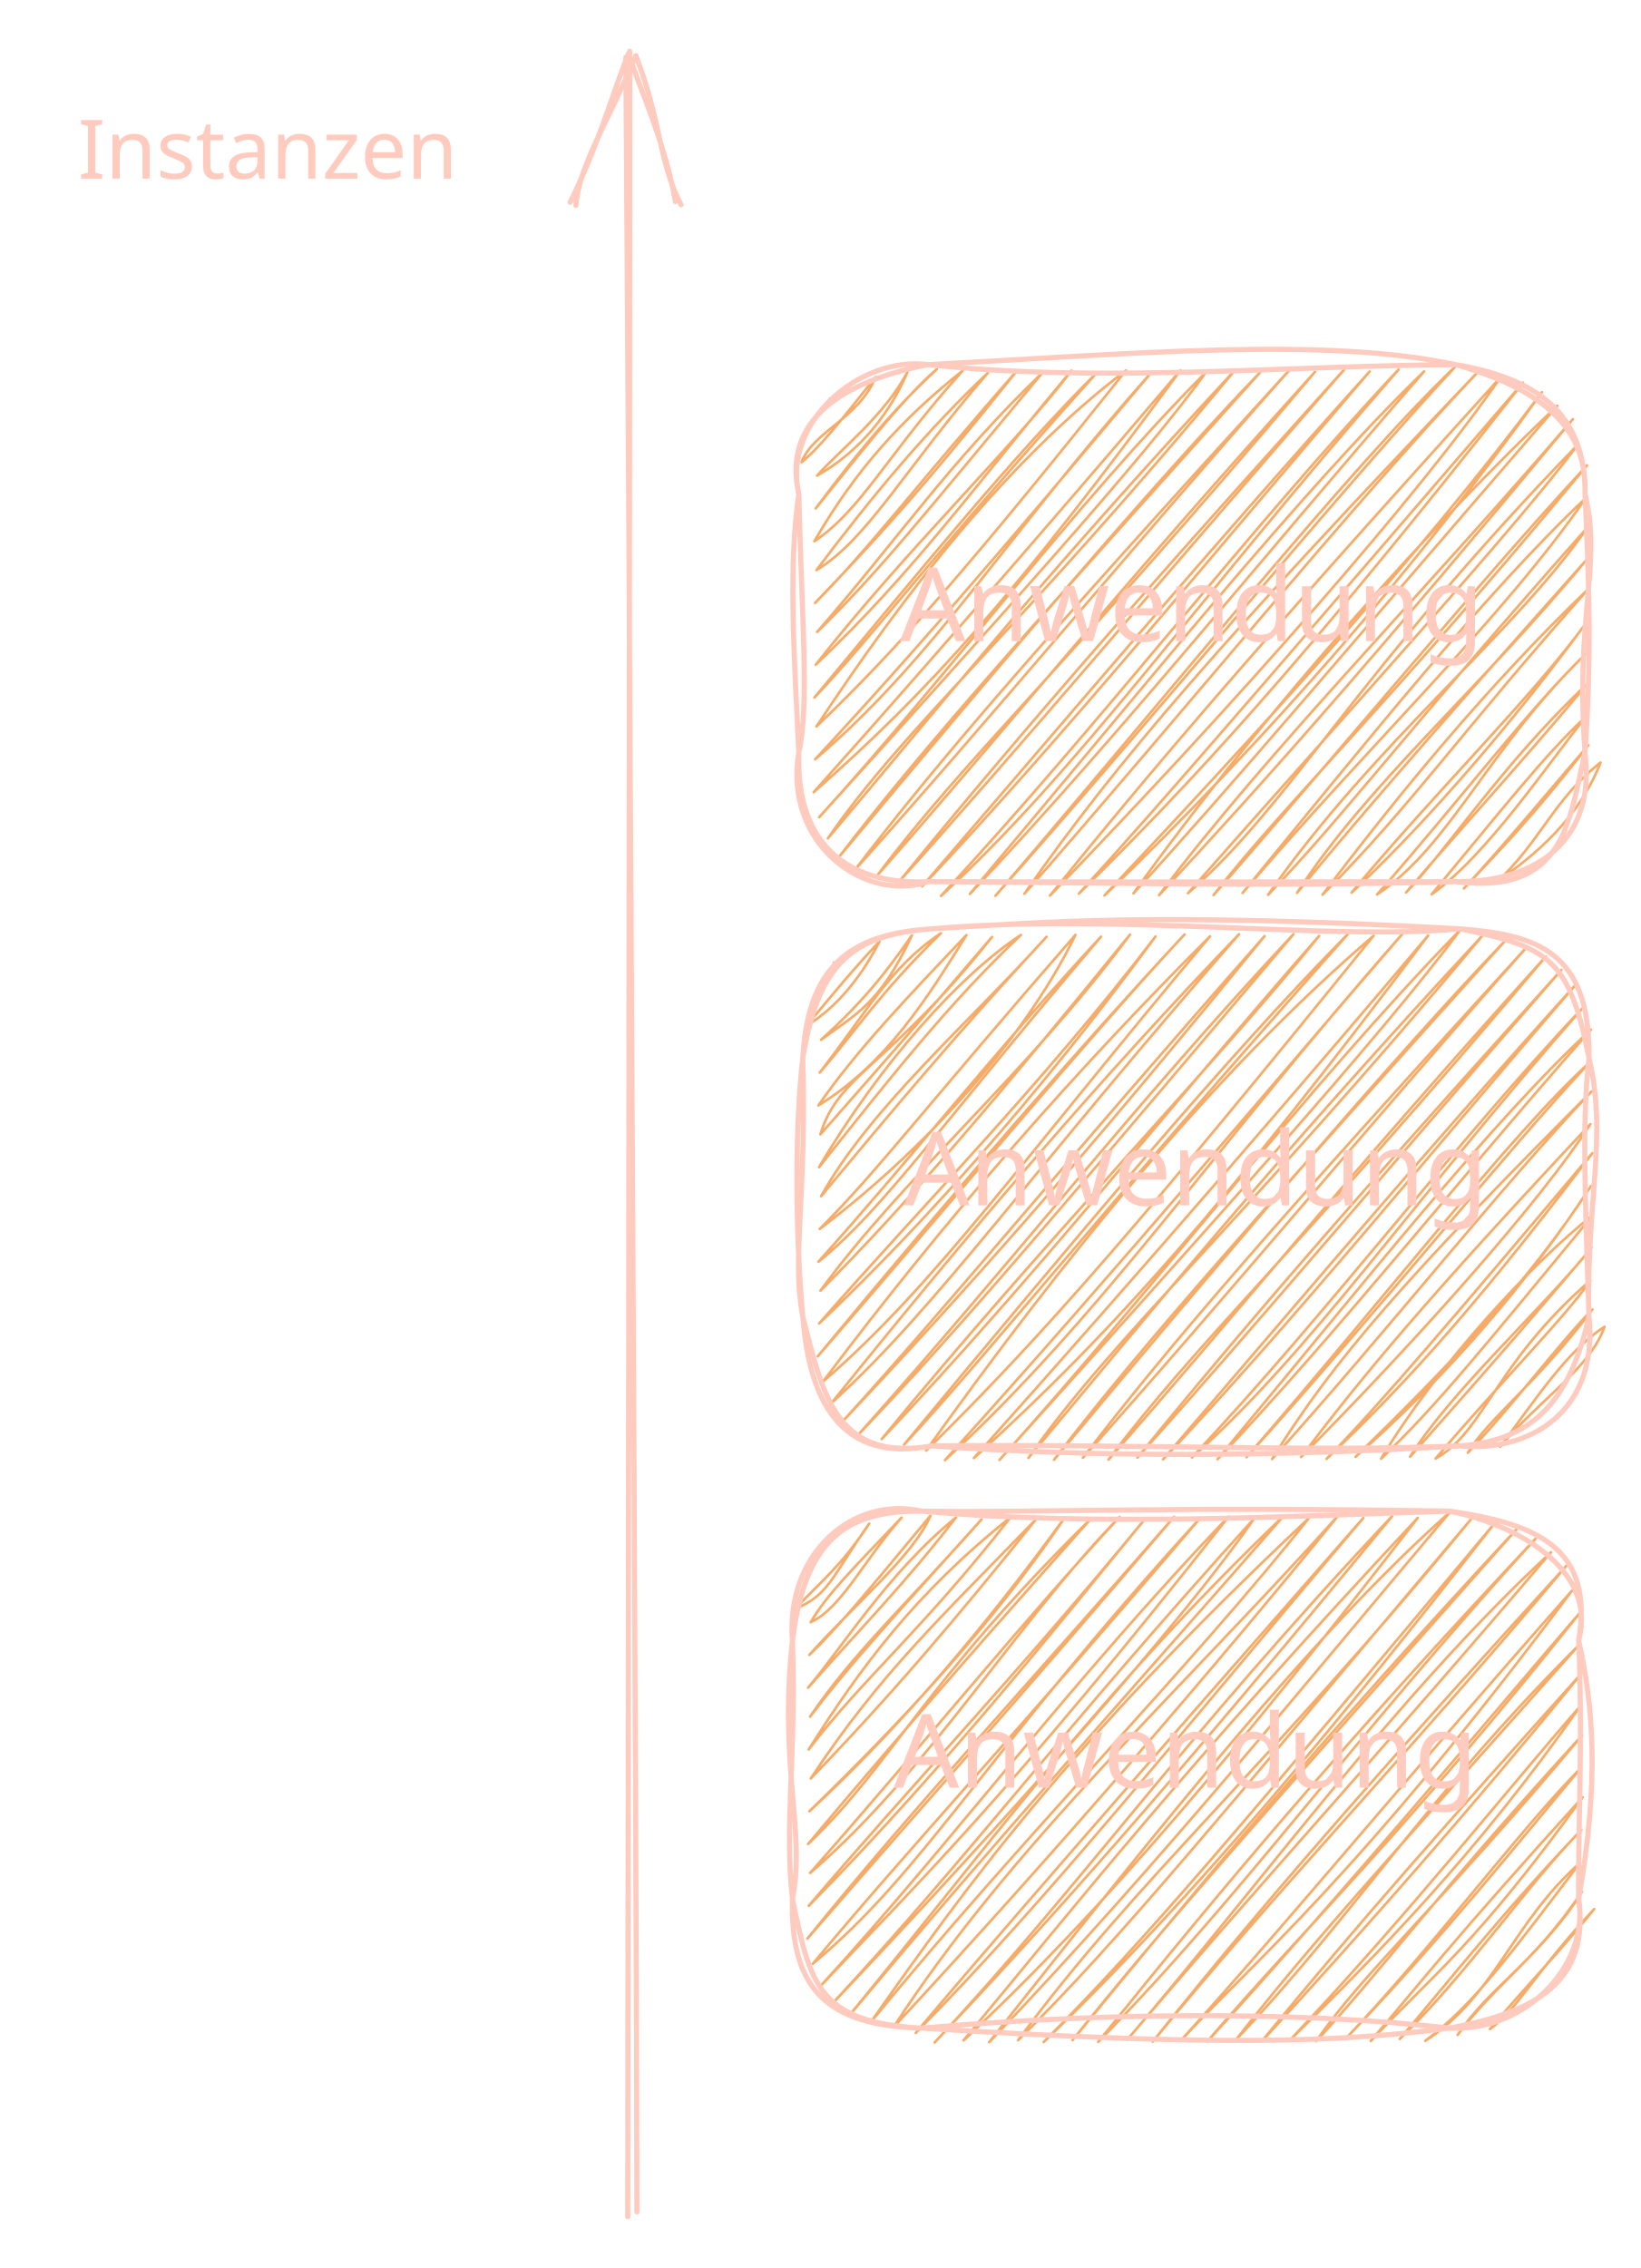
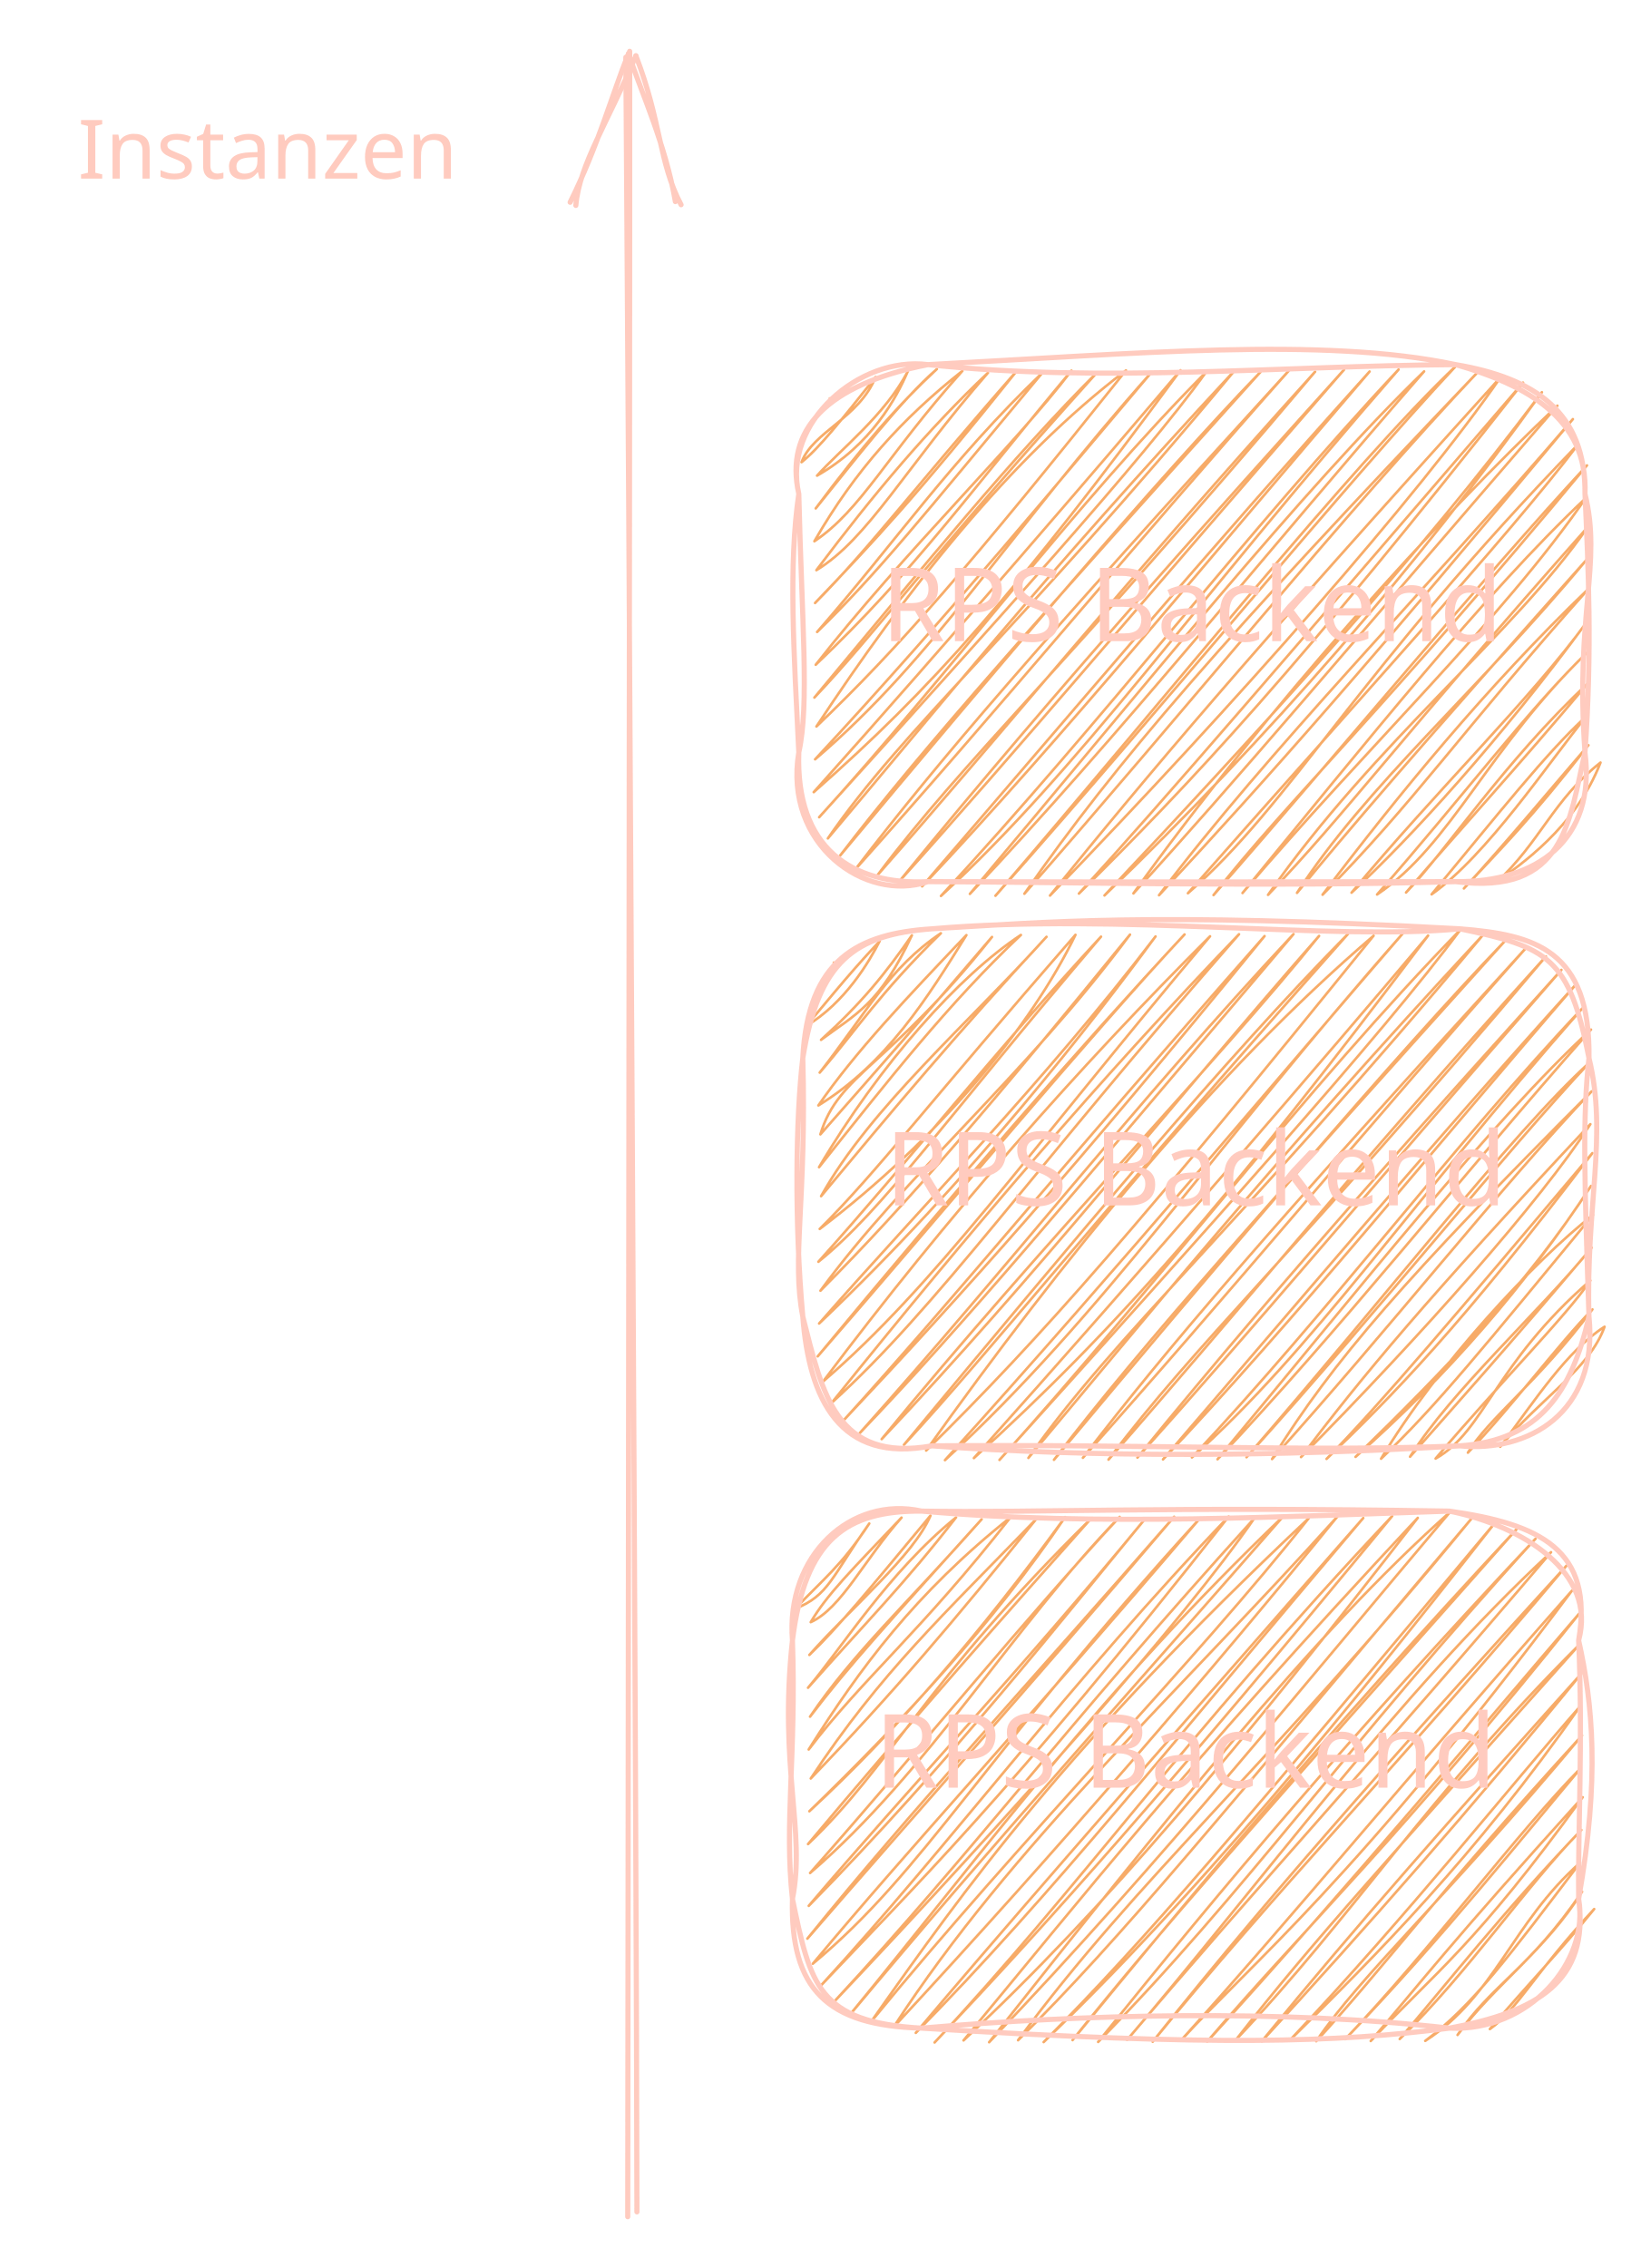
<svg xmlns="http://www.w3.org/2000/svg" version="1.1" viewBox="0 0 319.841 442.21" width="959.523" height="1326.631" filter="invert(93%) hue-rotate(180deg)">
  <defs>
    <style class="style-fonts">
      @font-face {
        font-family: "Virgil";
        src: url("https://excalidraw.com/Virgil.woff2");
      }
      @font-face {
        font-family: "Cascadia";
        src: url("https://excalidraw.com/Cascadia.woff2");
      }
    </style>
  </defs>
  <g stroke-linecap="round" transform="translate(154.5222 294.6348) rotate(0 76.65039 50.4043)">
    <path d="M6.05 6.59 C6.05 6.59, 6.05 6.59, 6.05 6.59 M6.05 6.59 C6.05 6.59, 6.05 6.59, 6.05 6.59 M0.54 19.02 C7.06 16.46, 7.59 12.9, 14.98 2.42 M0.54 19.02 C5.92 13.34, 9.48 10.76, 14.98 2.42 M3.56 21.65 C9.52 18.99, 14 9.46, 21.27 1.27 M3.56 21.65 C6.84 16.15, 11.4 11.65, 21.27 1.27 M3.3 28.04 C11.56 18.68, 23.62 8.73, 26.92 0.87 M3.3 28.04 C8.78 22.79, 14.53 15.81, 26.92 0.87 M3.04 34.44 C9.65 26.66, 18.78 11.87, 31.9 1.23 M3.04 34.44 C14.17 21.88, 22 14.05, 31.9 1.23 M3.43 40.08 C11.26 29.83, 18.04 22.54, 36.89 1.59 M3.43 40.08 C11.9 27.59, 22 18.43, 36.89 1.59 M3.17 46.48 C13.14 30.67, 23.93 16.01, 42.53 1.2 M3.17 46.48 C13.84 32.48, 25.1 23.5, 42.53 1.2 M3.57 52.13 C17.24 31.4, 29.59 20.12, 47.52 1.56 M3.57 52.13 C19.07 36.12, 31.88 21.05, 47.52 1.56 M3.3 58.52 C20.05 43.07, 36.84 23.63, 53.17 1.17 M3.3 58.52 C21.38 40.98, 39.24 21.79, 53.17 1.17 M3.04 64.92 C19.05 49.78, 25.4 33.78, 58.15 1.53 M3.04 64.92 C22.3 41.88, 43.09 18.43, 58.15 1.53 M3.44 70.56 C26.48 50.85, 43.12 22.39, 63.8 1.13 M3.44 70.56 C27.01 43.77, 45.12 21.23, 63.8 1.13 M3.18 76.96 C30.48 49.32, 53.92 19.49, 68.78 1.49 M3.18 76.96 C23.44 53.11, 43.8 31.89, 68.78 1.49 M2.91 83.36 C24.05 58.92, 42.05 39.12, 74.43 1.1 M2.91 83.36 C23.45 57.95, 45.54 34.27, 74.43 1.1 M3.97 88.25 C25.69 70.27, 37.1 47.9, 79.41 1.46 M3.97 88.25 C23.45 64.86, 42.76 44.42, 79.41 1.46 M5.67 92.38 C22.51 74.52, 41.9 55.96, 85.06 1.06 M5.67 92.38 C30.06 65.83, 54.64 32.72, 85.06 1.06 M8.03 95.76 C35.14 66.5, 52.41 42.89, 90.04 1.42 M8.03 95.76 C42.58 59.3, 76.42 21.23, 90.04 1.42 M11.05 98.38 C38.08 65.44, 60.09 35.05, 95.69 1.03 M11.05 98.38 C38.13 65.92, 68.14 32.61, 95.69 1.03 M15.38 99.5 C33.69 73.5, 53.04 46.21, 100.67 1.39 M15.38 99.5 C45.12 63.22, 78.42 29.57, 100.67 1.39 M19.72 100.61 C42.6 65.21, 75.5 35.22, 106.32 0.99 M19.72 100.61 C51.39 66.48, 82.35 30.5, 106.32 0.99 M24.05 101.73 C38.46 84.6, 60.5 59.23, 111.3 1.35 M24.05 101.73 C50.1 75.42, 74.49 44.67, 111.3 1.35 M27.72 103.6 C55.82 73.59, 75.73 44.72, 116.95 0.96 M27.72 103.6 C50.71 79.24, 72.57 54.87, 116.95 0.96 M33.36 103.2 C60.92 77.52, 87.27 46.07, 121.93 1.32 M33.36 103.2 C56.21 75.66, 76.14 50.26, 121.93 1.32 M38.35 103.56 C72.2 60.83, 101.56 23.77, 128.23 0.17 M38.35 103.56 C72.17 68.19, 101.11 32.24, 128.23 0.17 M43.99 103.17 C67.34 71.5, 92.07 50.7, 132.56 1.28 M43.99 103.17 C64.45 82.94, 82.18 60.91, 132.56 1.28 M48.98 103.53 C84.55 69.36, 117.18 27.4, 136.89 2.4 M48.98 103.53 C69.1 83.33, 86.87 62.21, 136.89 2.4 M54.62 103.14 C77.17 75.67, 101.85 45.8, 141.22 3.51 M54.62 103.14 C71.81 81.62, 89.46 61.75, 141.22 3.51 M59.61 103.5 C88.05 74.67, 107.96 45.8, 144.9 5.38 M59.61 103.5 C84.02 73.12, 108.3 44.31, 144.9 5.38 M65.25 103.1 C90.96 73.04, 118.14 35.53, 147.92 8.01 M65.25 103.1 C89.64 74.29, 114.1 47.84, 147.92 8.01 M70.24 103.46 C95.73 71.47, 123.58 40.65, 150.94 10.63 M70.24 103.46 C93.3 75.14, 119.65 47.87, 150.94 10.63 M75.88 103.07 C88.88 88.8, 110.11 71.67, 151.99 15.52 M75.88 103.07 C98.17 78.36, 118.22 53.72, 151.99 15.52 M80.87 103.43 C99.71 81.4, 119.25 62.86, 153.69 19.65 M80.87 103.43 C109.81 71.69, 136.24 39.9, 153.69 19.65 M86.52 103.03 C109.35 78.97, 123.61 55.78, 153.43 26.05 M86.52 103.03 C101.71 83.58, 115.85 68.24, 153.43 26.05 M91.5 103.39 C111.55 81.63, 132.58 57.74, 153.83 31.69 M91.5 103.39 C110.17 80.52, 128.3 60.09, 153.83 31.69 M97.15 103 C113.49 86.98, 133.31 67.06, 153.57 38.09 M97.15 103 C120.32 78.41, 140.67 52.75, 153.57 38.09 M102.13 103.36 C111.09 90.14, 126.25 76.84, 153.96 43.74 M102.13 103.36 C115.15 89.26, 124.65 75.82, 153.96 43.74 M107.78 102.96 C124.54 85.42, 141.8 62.12, 153.7 50.13 M107.78 102.96 C126.96 82.98, 143.08 62.74, 153.7 50.13 M112.76 103.32 C125.52 89.74, 133.16 84.67, 154.09 55.78 M112.76 103.32 C122.61 91.84, 127.75 84.83, 154.09 55.78 M118.41 102.93 C127.54 92.22, 138.86 77.79, 153.83 62.17 M118.41 102.93 C131.87 89.9, 142.82 73.37, 153.83 62.17 M123.39 103.29 C137.11 94.46, 140.23 80.39, 153.57 68.57 M123.39 103.29 C132.55 96.49, 139.87 86.63, 153.57 68.57 M129.69 102.14 C136.14 92.53, 143.82 89.16, 153.97 74.21 M129.69 102.14 C136.84 92.47, 146.95 85.52, 153.97 74.21 M135.99 100.99 C143.71 91.89, 149.39 86.18, 156.33 77.59 M135.99 100.99 C141.29 97.29, 144.88 89.85, 156.33 77.59" stroke="#ffa94d" stroke-width="0.5" fill="none" />
    <path d="M25.2 0 M25.2 0 C59.19 3.05, 97.54 0.97, 128.1 0 M25.2 0 C47.64 0.37, 71.97 -0.94, 128.1 0 M128.1 0 C145.76 2.51, 156.29 7.54, 153.3 25.2 M128.1 0 C142.59 2.92, 156.89 12.07, 153.3 25.2 M153.3 25.2 C156.04 37.47, 157.48 52.07, 153.3 75.61 M153.3 25.2 C154.16 44.28, 153.13 63.55, 153.3 75.61 M153.3 75.61 C155.47 91.71, 145.16 97.65, 128.1 100.81 M153.3 75.61 C155.45 87.82, 143.71 101.53, 128.1 100.81 M128.1 100.81 C95.05 97.06, 56.15 98.1, 25.2 100.81 M128.1 100.81 C106.09 103.63, 82.38 104.35, 25.2 100.81 M25.2 100.81 C6.72 100.34, -0.45 93.14, 0 75.61 M25.2 100.81 C4.96 99.67, 3.48 92.33, 0 75.61 M0 75.61 C2.64 62.48, -2.69 49.91, 0 25.2 M0 75.61 C-1.63 60.92, 0.76 47.7, 0 25.2 M0 25.2 C2.48 5.35, 10.61 -0.1, 25.2 0 M0 25.2 C-1.33 8.58, 11.47 -3.06, 25.2 0" stroke="#e8590c" stroke-width="1" fill="none" />
  </g>
-   <g transform="translate(178.4382 333.0391) rotate(0 52.73438 12)">
-     <text x="52.734" y="0" font-family="Cascadia, Segoe UI Emoji" font-size="20px" fill="#e8590c" text-anchor="middle" style="white-space: pre;" direction="ltr" dominant-baseline="text-before-edge">Anwendung</text>
+   <g transform="translate(166.7194 333.0391) rotate(0 64.45312 12)">
+     <text x="64.453" y="0" font-family="Cascadia, Segoe UI Emoji" font-size="20px" fill="#e8590c" text-anchor="middle" style="white-space: pre;" direction="ltr" dominant-baseline="text-before-edge">RPS Backend</text>
  </g>
  <g stroke-linecap="round" transform="translate(156.5403 181.098) rotate(0 76.65039 50.4043)">
    <path d="M6.05 6.59 C6.05 6.59, 6.05 6.59, 6.05 6.59 M6.05 6.59 C6.05 6.59, 6.05 6.59, 6.05 6.59 M0.54 19.02 C3.52 15.75, 8.09 9.72, 14.98 2.42 M0.54 19.02 C8.29 14.44, 13.03 6.25, 14.98 2.42 M3.56 21.65 C10.29 16.65, 15.03 14.71, 21.27 1.27 M3.56 21.65 C11.45 14.48, 16.05 8.82, 21.27 1.27 M3.3 28.04 C12.28 16.52, 16.87 7.58, 26.92 0.87 M3.3 28.04 C10.63 19.54, 14.76 12.81, 26.92 0.87 M3.04 34.44 C16.27 26.33, 24.32 13.48, 31.9 1.23 M3.04 34.44 C10.32 23.87, 20.37 13.37, 31.9 1.23 M3.43 40.08 C6.96 28.27, 16.72 27.01, 36.89 1.59 M3.43 40.08 C14.34 27.69, 23.26 17.57, 36.89 1.59 M3.17 46.48 C15.1 26.25, 30.65 8.99, 42.53 1.2 M3.17 46.48 C16.64 29.56, 28.42 14.53, 42.53 1.2 M3.57 52.13 C13.17 34.84, 32.48 18.29, 47.52 1.56 M3.57 52.13 C17.53 35.37, 29.96 20.46, 47.52 1.56 M3.3 58.52 C26.44 41.04, 44.65 18.92, 53.17 1.17 M3.3 58.52 C14.28 47.61, 24.42 34.16, 53.17 1.17 M3.04 64.92 C20.61 45.35, 37.83 23.45, 58.15 1.53 M3.04 64.92 C15.92 54.56, 26.84 38.24, 58.15 1.53 M3.44 70.56 C19.98 47.91, 42.95 29.18, 63.8 1.13 M3.44 70.56 C20.41 53.6, 37.43 33.54, 63.8 1.13 M3.18 76.96 C32.91 48.79, 56.74 17.88, 68.78 1.49 M3.18 76.96 C23.02 54.24, 46.99 30, 68.78 1.49 M2.91 83.36 C30.14 50.46, 54.29 22.76, 74.43 1.1 M2.91 83.36 C28.26 54.16, 55.86 20.98, 74.43 1.1 M3.97 88.25 C28.15 55.99, 53.96 26.83, 79.41 1.46 M3.97 88.25 C25.83 69.42, 42.56 45.27, 79.41 1.46 M5.67 92.38 C26.26 73.79, 44.12 47.77, 85.06 1.06 M5.67 92.38 C32.45 59.01, 58.79 28.32, 85.06 1.06 M8.03 95.76 C31.91 70.38, 51.94 48.1, 90.04 1.42 M8.03 95.76 C29.26 72.41, 48.01 49.08, 90.04 1.42 M11.05 98.38 C40.29 65.73, 64.43 34.43, 95.69 1.03 M11.05 98.38 C32.46 75.96, 48.77 56.28, 95.69 1.03 M15.38 99.5 C45.71 67.48, 69.48 37.01, 100.67 1.39 M15.38 99.5 C46.36 61.6, 81.43 25.34, 100.67 1.39 M19.72 100.61 C53.83 59.49, 82.68 24.92, 106.32 0.99 M19.72 100.61 C37.46 81.4, 54.85 58.95, 106.32 0.99 M24.05 101.73 C50.48 64.68, 80.24 27.92, 111.3 1.35 M24.05 101.73 C46.31 79.94, 66.5 56.76, 111.3 1.35 M27.72 103.6 C58.67 75.2, 79.52 43.45, 116.95 0.96 M27.72 103.6 C62.46 65.18, 94.65 26.69, 116.95 0.96 M33.36 103.2 C60.85 78.24, 82.26 54.04, 121.93 1.32 M33.36 103.2 C66.54 66.18, 102.23 24.69, 121.93 1.32 M38.35 103.56 C77.94 59.64, 113.11 20.61, 128.23 0.17 M38.35 103.56 C68.46 70.26, 98.3 30.85, 128.23 0.17 M43.99 103.17 C61.04 78.87, 84.78 58.49, 132.56 1.28 M43.99 103.17 C66.3 76.64, 89.98 47.15, 132.56 1.28 M48.98 103.53 C66.53 80.62, 90.87 53.46, 136.89 2.4 M48.98 103.53 C81.41 64.76, 115.8 24.3, 136.89 2.4 M54.62 103.14 C81.95 72.67, 111.08 37.41, 141.22 3.51 M54.62 103.14 C71.38 81.31, 90.05 59.55, 141.22 3.51 M59.61 103.5 C76.91 80.48, 94.67 64.86, 144.9 5.38 M59.61 103.5 C84.48 75.27, 105.06 49.47, 144.9 5.38 M65.25 103.1 C87.76 78.08, 106.88 55.06, 147.92 8.01 M65.25 103.1 C95.29 66.16, 125.11 33.38, 147.92 8.01 M70.24 103.46 C95.11 74.58, 121.7 42.95, 150.94 10.63 M70.24 103.46 C95.9 76.37, 122.13 43.93, 150.94 10.63 M75.88 103.07 C99.26 82.31, 117.89 54.25, 151.99 15.52 M75.88 103.07 C102.63 74.62, 127.59 41.23, 151.99 15.52 M80.87 103.43 C108.83 69.78, 134.32 37.49, 153.69 19.65 M80.87 103.43 C104.35 78.74, 127.77 48.98, 153.69 19.65 M86.52 103.03 C113.11 72.48, 138.13 39.95, 153.43 26.05 M86.52 103.03 C113.38 73.23, 137.31 43.22, 153.43 26.05 M91.5 103.39 C103.44 84.17, 117.52 68.02, 153.83 31.69 M91.5 103.39 C113.53 79.04, 136.34 50.02, 153.83 31.69 M97.15 103 C109.23 87.09, 121.28 72.53, 153.57 38.09 M97.15 103 C120.53 79.42, 143.93 53.05, 153.57 38.09 M102.13 103.36 C112.2 93.15, 127.4 75.21, 153.96 43.74 M102.13 103.36 C114.97 91.08, 128.18 77.7, 153.96 43.74 M107.78 102.96 C125.03 86.17, 141.32 69.32, 153.7 50.13 M107.78 102.96 C125.47 87.41, 141.28 69.12, 153.7 50.13 M112.76 103.32 C123.84 84.84, 142.74 64.66, 154.09 55.78 M112.76 103.32 C123.45 93.21, 133.2 81.09, 154.09 55.78 M118.41 102.93 C126.55 90.01, 143.2 75.13, 153.83 62.17 M118.41 102.93 C128.32 91.69, 136.76 82.32, 153.83 62.17 M123.39 103.29 C132.99 97.92, 134.73 84.95, 153.57 68.57 M123.39 103.29 C135.75 88.7, 148.92 75.48, 153.57 68.57 M129.69 102.14 C133.6 95.55, 143.11 88.69, 153.97 74.21 M129.69 102.14 C138.46 92.95, 147.32 80.99, 153.97 74.21 M135.99 100.99 C143.68 91.68, 153.39 85.9, 156.33 77.59 M135.99 100.99 C142.92 91.73, 149.02 82.28, 156.33 77.59" stroke="#ffa94d" stroke-width="0.5" fill="none" />
    <path d="M25.2 0 M25.2 0 C61.68 -3.14, 103.59 2.37, 128.1 0 M25.2 0 C47.29 -1.28, 67.56 -3.31, 128.1 0 M128.1 0 C145.32 3.57, 149.47 5.61, 153.3 25.2 M128.1 0 C142.69 1.15, 153.6 4.04, 153.3 25.2 M153.3 25.2 C157.01 40.36, 152.64 54.02, 153.3 75.61 M153.3 25.2 C152.02 36.63, 152.4 48.78, 153.3 75.61 M153.3 75.61 C155.2 94.38, 141.42 102.14, 128.1 100.81 M153.3 75.61 C149.93 90.24, 143.69 99.78, 128.1 100.81 M128.1 100.81 C100.25 101.99, 68.17 100.46, 25.2 100.81 M128.1 100.81 C92.87 102.94, 56.6 103.12, 25.2 100.81 M25.2 100.81 C6.45 104.1, 3.82 90.6, 0 75.61 M25.2 100.81 C7.13 104.38, 1.21 91.55, 0 75.61 M0 75.61 C-1.67 57.19, -1.37 36.65, 0 25.2 M0 75.61 C-2.24 64.15, 0.77 53.09, 0 25.2 M0 25.2 C3.08 6.33, 10.04 1.12, 25.2 0 M0 25.2 C0.98 5.99, 10.71 0.91, 25.2 0" stroke="#e8590c" stroke-width="1" fill="none" />
  </g>
-   <g transform="translate(180.4564 219.5023) rotate(0 52.73438 12)">
-     <text x="52.734" y="0" font-family="Cascadia, Segoe UI Emoji" font-size="20px" fill="#e8590c" text-anchor="middle" style="white-space: pre;" direction="ltr" dominant-baseline="text-before-edge">Anwendung</text>
+   <g transform="translate(168.7376 219.5023) rotate(0 64.45312 12)">
+     <text x="64.453" y="0" font-family="Cascadia, Segoe UI Emoji" font-size="20px" fill="#e8590c" text-anchor="middle" style="white-space: pre;" direction="ltr" dominant-baseline="text-before-edge">RPS Backend</text>
  </g>
  <g stroke-linecap="round" transform="translate(155.7602 71.09176) rotate(0 76.65039 50.4043)">
    <path d="M6.05 6.59 C6.05 6.59, 6.05 6.59, 6.05 6.59 M6.05 6.59 C6.05 6.59, 6.05 6.59, 6.05 6.59 M0.54 19.02 C2.79 13.05, 11.74 10.44, 14.98 2.42 M0.54 19.02 C3.88 16.39, 8.3 10.83, 14.98 2.42 M3.56 21.65 C14.17 15.59, 19.05 6.49, 21.27 1.27 M3.56 21.65 C8.02 16.64, 16.85 9.83, 21.27 1.27 M3.3 28.04 C12.6 15.58, 19.12 8.16, 26.92 0.87 M3.3 28.04 C10.48 19.18, 19.87 6.95, 26.92 0.87 M3.04 34.44 C11.05 20.52, 20.25 10.46, 31.9 1.23 M3.04 34.44 C12.19 28.32, 17.09 17.78, 31.9 1.23 M3.43 40.08 C13.5 33.98, 20.71 20.22, 36.89 1.59 M3.43 40.08 C14.63 25.17, 25.33 12.47, 36.89 1.59 M3.17 46.48 C14.68 34.43, 23.07 25.53, 42.53 1.2 M3.17 46.48 C14.03 35.53, 22.67 23.81, 42.53 1.2 M3.57 52.13 C18.97 34.48, 29.4 18.94, 47.52 1.56 M3.57 52.13 C15.6 40.41, 23.26 30.69, 47.52 1.56 M3.3 58.52 C22.38 40.49, 34.33 23.63, 53.17 1.17 M3.3 58.52 C20.7 36.31, 42.08 15.79, 53.17 1.17 M3.04 64.92 C25.31 38.17, 41.69 17.95, 58.15 1.53 M3.04 64.92 C14.65 52.72, 25.56 37.72, 58.15 1.53 M3.44 70.56 C20.78 44.24, 41.09 18.36, 63.8 1.13 M3.44 70.56 C19.22 55.51, 33.37 39.28, 63.8 1.13 M3.18 76.96 C26.63 57.02, 40.51 33.29, 68.78 1.49 M3.18 76.96 C29.16 48.99, 52.36 20.85, 68.78 1.49 M2.91 83.36 C25.62 63.48, 42.57 44.42, 74.43 1.1 M2.91 83.36 C29.42 53.72, 58.7 19.6, 74.43 1.1 M3.97 88.25 C37.65 51.04, 67.12 18.58, 79.41 1.46 M3.97 88.25 C29.19 60.58, 53.98 26.99, 79.41 1.46 M5.67 92.38 C20.74 70.47, 42.43 52.45, 85.06 1.06 M5.67 92.38 C25.67 68.78, 46.92 42.09, 85.06 1.06 M8.03 95.76 C24.35 74.42, 47.34 48.82, 90.04 1.42 M8.03 95.76 C38.21 59.61, 70.37 21.72, 90.04 1.42 M11.05 98.38 C37.78 68.62, 66.27 34.09, 95.69 1.03 M11.05 98.38 C27.41 77.05, 45.65 55.79, 95.69 1.03 M15.38 99.5 C32.69 76.48, 50.45 60.86, 100.67 1.39 M15.38 99.5 C40.26 71.28, 60.84 45.47, 100.67 1.39 M19.72 100.61 C43.28 74.47, 63.41 50.29, 106.32 0.99 M19.72 100.61 C51.24 61.93, 82.51 27.48, 106.32 0.99 M24.05 101.73 C50.98 70.48, 79.53 36.6, 111.3 1.35 M24.05 101.73 C51.92 72.3, 80.25 37.44, 111.3 1.35 M27.72 103.6 C54.65 78.99, 76.73 46.97, 116.95 0.96 M27.72 103.6 C58.88 69.98, 88.36 31.4, 116.95 0.96 M33.36 103.2 C67.42 62.72, 98.7 23.77, 121.93 1.32 M33.36 103.2 C62.17 72.8, 90.64 37.22, 121.93 1.32 M38.35 103.56 C73.46 62.78, 107.47 19.92, 128.23 0.17 M38.35 103.56 C73.78 63.56, 106.32 23.64, 128.23 0.17 M43.99 103.17 C62.07 77.2, 82.43 53.82, 132.56 1.28 M43.99 103.17 C75.07 67.78, 107.1 28.16, 132.56 1.28 M48.98 103.53 C68.22 79.72, 87.17 57.22, 136.89 2.4 M48.98 103.53 C85.21 66.09, 121.07 25.39, 136.89 2.4 M54.62 103.14 C71.65 84.49, 94.24 58.05, 141.22 3.51 M54.62 103.14 C76.25 81.82, 97.53 59.15, 141.22 3.51 M59.61 103.5 C90.56 70.54, 120.46 38.02, 144.9 5.38 M59.61 103.5 C91.4 73.03, 120.64 39.29, 144.9 5.38 M65.25 103.1 C91.13 66.99, 125.01 29.59, 147.92 8.01 M65.25 103.1 C85.48 80.97, 105.06 57.56, 147.92 8.01 M70.24 103.46 C91.64 75.05, 121.63 44.82, 150.94 10.63 M70.24 103.46 C91.91 80.16, 111.59 57.86, 150.94 10.63 M75.88 103.07 C96.07 85.58, 108.64 60.15, 151.99 15.52 M75.88 103.07 C107.25 67.44, 138.42 33.52, 151.99 15.52 M80.87 103.43 C94.94 85.39, 114.74 66.7, 153.69 19.65 M80.87 103.43 C106.4 74.33, 132.5 42.54, 153.69 19.65 M86.52 103.03 C110.94 74.4, 137.12 49.67, 153.43 26.05 M86.52 103.03 C110.35 73.96, 133.78 44.57, 153.43 26.05 M91.5 103.39 C112.31 73.6, 139.29 52.72, 153.83 31.69 M91.5 103.39 C106.12 88.22, 118.23 71.76, 153.83 31.69 M97.15 103 C110.71 82.01, 132.01 64.05, 153.57 38.09 M97.15 103 C106.95 91.03, 120.21 75.52, 153.57 38.09 M102.13 103.36 C119.62 85.84, 129.39 71.31, 153.96 43.74 M102.13 103.36 C116.81 83.97, 134.08 62.82, 153.96 43.74 M107.78 102.96 C119.44 92.17, 136.7 73.26, 153.7 50.13 M107.78 102.96 C124.03 83.34, 142.97 64.94, 153.7 50.13 M112.76 103.32 C127.33 93.56, 134.38 74.66, 154.09 55.78 M112.76 103.32 C129.19 84.64, 142.8 66.51, 154.09 55.78 M118.41 102.93 C125.99 95.15, 137.51 77.45, 153.83 62.17 M118.41 102.93 C130 89.41, 139.98 78.7, 153.83 62.17 M123.39 103.29 C134.25 95.65, 146.45 77.26, 153.57 68.57 M123.39 103.29 C136.59 87.37, 145.9 75.55, 153.57 68.57 M129.69 102.14 C136.63 94.78, 149.54 79.28, 153.97 74.21 M129.69 102.14 C137.06 94.23, 142.88 88.45, 153.97 74.21 M135.99 100.99 C140.62 97.49, 151.29 90.51, 156.33 77.59 M135.99 100.99 C144.48 93.22, 147.17 84.78, 156.33 77.59" stroke="#ffa94d" stroke-width="0.5" fill="none" />
    <path d="M25.2 0 M25.2 0 C65.62 -2.12, 102.24 -5.49, 128.1 0 M25.2 0 C59.67 3.63, 93.66 0.24, 128.1 0 M128.1 0 C141.85 3.95, 153.93 10.5, 153.3 25.2 M128.1 0 C143.52 2.63, 153.46 9.25, 153.3 25.2 M153.3 25.2 C156.67 38.87, 151.36 48.42, 153.3 75.61 M153.3 25.2 C153.95 39.55, 154.73 55.63, 153.3 75.61 M153.3 75.61 C155.49 92.76, 143.83 100.99, 128.1 100.81 M153.3 75.61 C150.2 89.1, 149.36 103.51, 128.1 100.81 M128.1 100.81 C100.55 100.83, 74.65 100.94, 25.2 100.81 M128.1 100.81 C91.36 101.88, 51.16 100.87, 25.2 100.81 M25.2 100.81 C10.37 101.57, -0.66 94.26, 0 75.61 M25.2 100.81 C12.94 104.97, -3.01 93.58, 0 75.61 M0 75.61 C2.09 66.3, 0.58 49.91, 0 25.2 M0 75.61 C-0.95 56.1, -2.04 39.08, 0 25.2 M0 25.2 C-3.24 11.4, 11.73 -1.73, 25.2 0 M0 25.2 C-2.79 12.84, 5.2 3.94, 25.2 0" stroke="#e8590c" stroke-width="1" fill="none" />
  </g>
-   <g transform="translate(179.6762 109.4961) rotate(0 52.73438 12)">
-     <text x="52.734" y="0" font-family="Cascadia, Segoe UI Emoji" font-size="20px" fill="#e8590c" text-anchor="middle" style="white-space: pre;" direction="ltr" dominant-baseline="text-before-edge">Anwendung</text>
+   <g transform="translate(167.9574 109.4961) rotate(0 64.45312 12)">
+     <text x="64.453" y="0" font-family="Cascadia, Segoe UI Emoji" font-size="20px" fill="#e8590c" text-anchor="middle" style="white-space: pre;" direction="ltr" dominant-baseline="text-before-edge">RPS Backend</text>
  </g>
  <g stroke-linecap="round">
    <g transform="translate(123.1845 432.0102) rotate(0 -0.07168196 -210.9051)">
      <path d="M-0.78 0.2 C-0.74 -70.32, -0.35 -351.95, -0.4 -422.01 M1.01 -0.74 C0.98 -70.61, -0.64 -350.65, -1.15 -420.85" stroke="#e8590c" stroke-width="1" fill="none" />
    </g>
    <g transform="translate(123.1845 432.0102) rotate(0 -0.07168196 -210.9051)">
      <path d="M9.62 -392.09 C5.27 -400.27, 5.77 -408.36, 0.81 -421.13 M8.51 -392.7 C6.61 -403.74, 1.98 -413.73, -0.64 -421.54" stroke="#e8590c" stroke-width="1" fill="none" />
    </g>
    <g transform="translate(123.1845 432.0102) rotate(0 -0.07168196 -210.9051)">
      <path d="M-10.9 -391.96 C-10.19 -400.03, -4.63 -408.16, 0.81 -421.13 M-12.01 -392.57 C-6.55 -403.59, -3.82 -413.62, -0.64 -421.54" stroke="#e8590c" stroke-width="1" fill="none" />
    </g>
  </g>
  <mask />
  <g transform="translate(10 22.4124) rotate(0 42.1875 9.6)">
    <text x="42.188" y="0" font-family="Cascadia, Segoe UI Emoji" font-size="16px" fill="#e8590c" text-anchor="middle" style="white-space: pre;" direction="ltr" dominant-baseline="text-before-edge">Instanzen</text>
  </g>
</svg>
